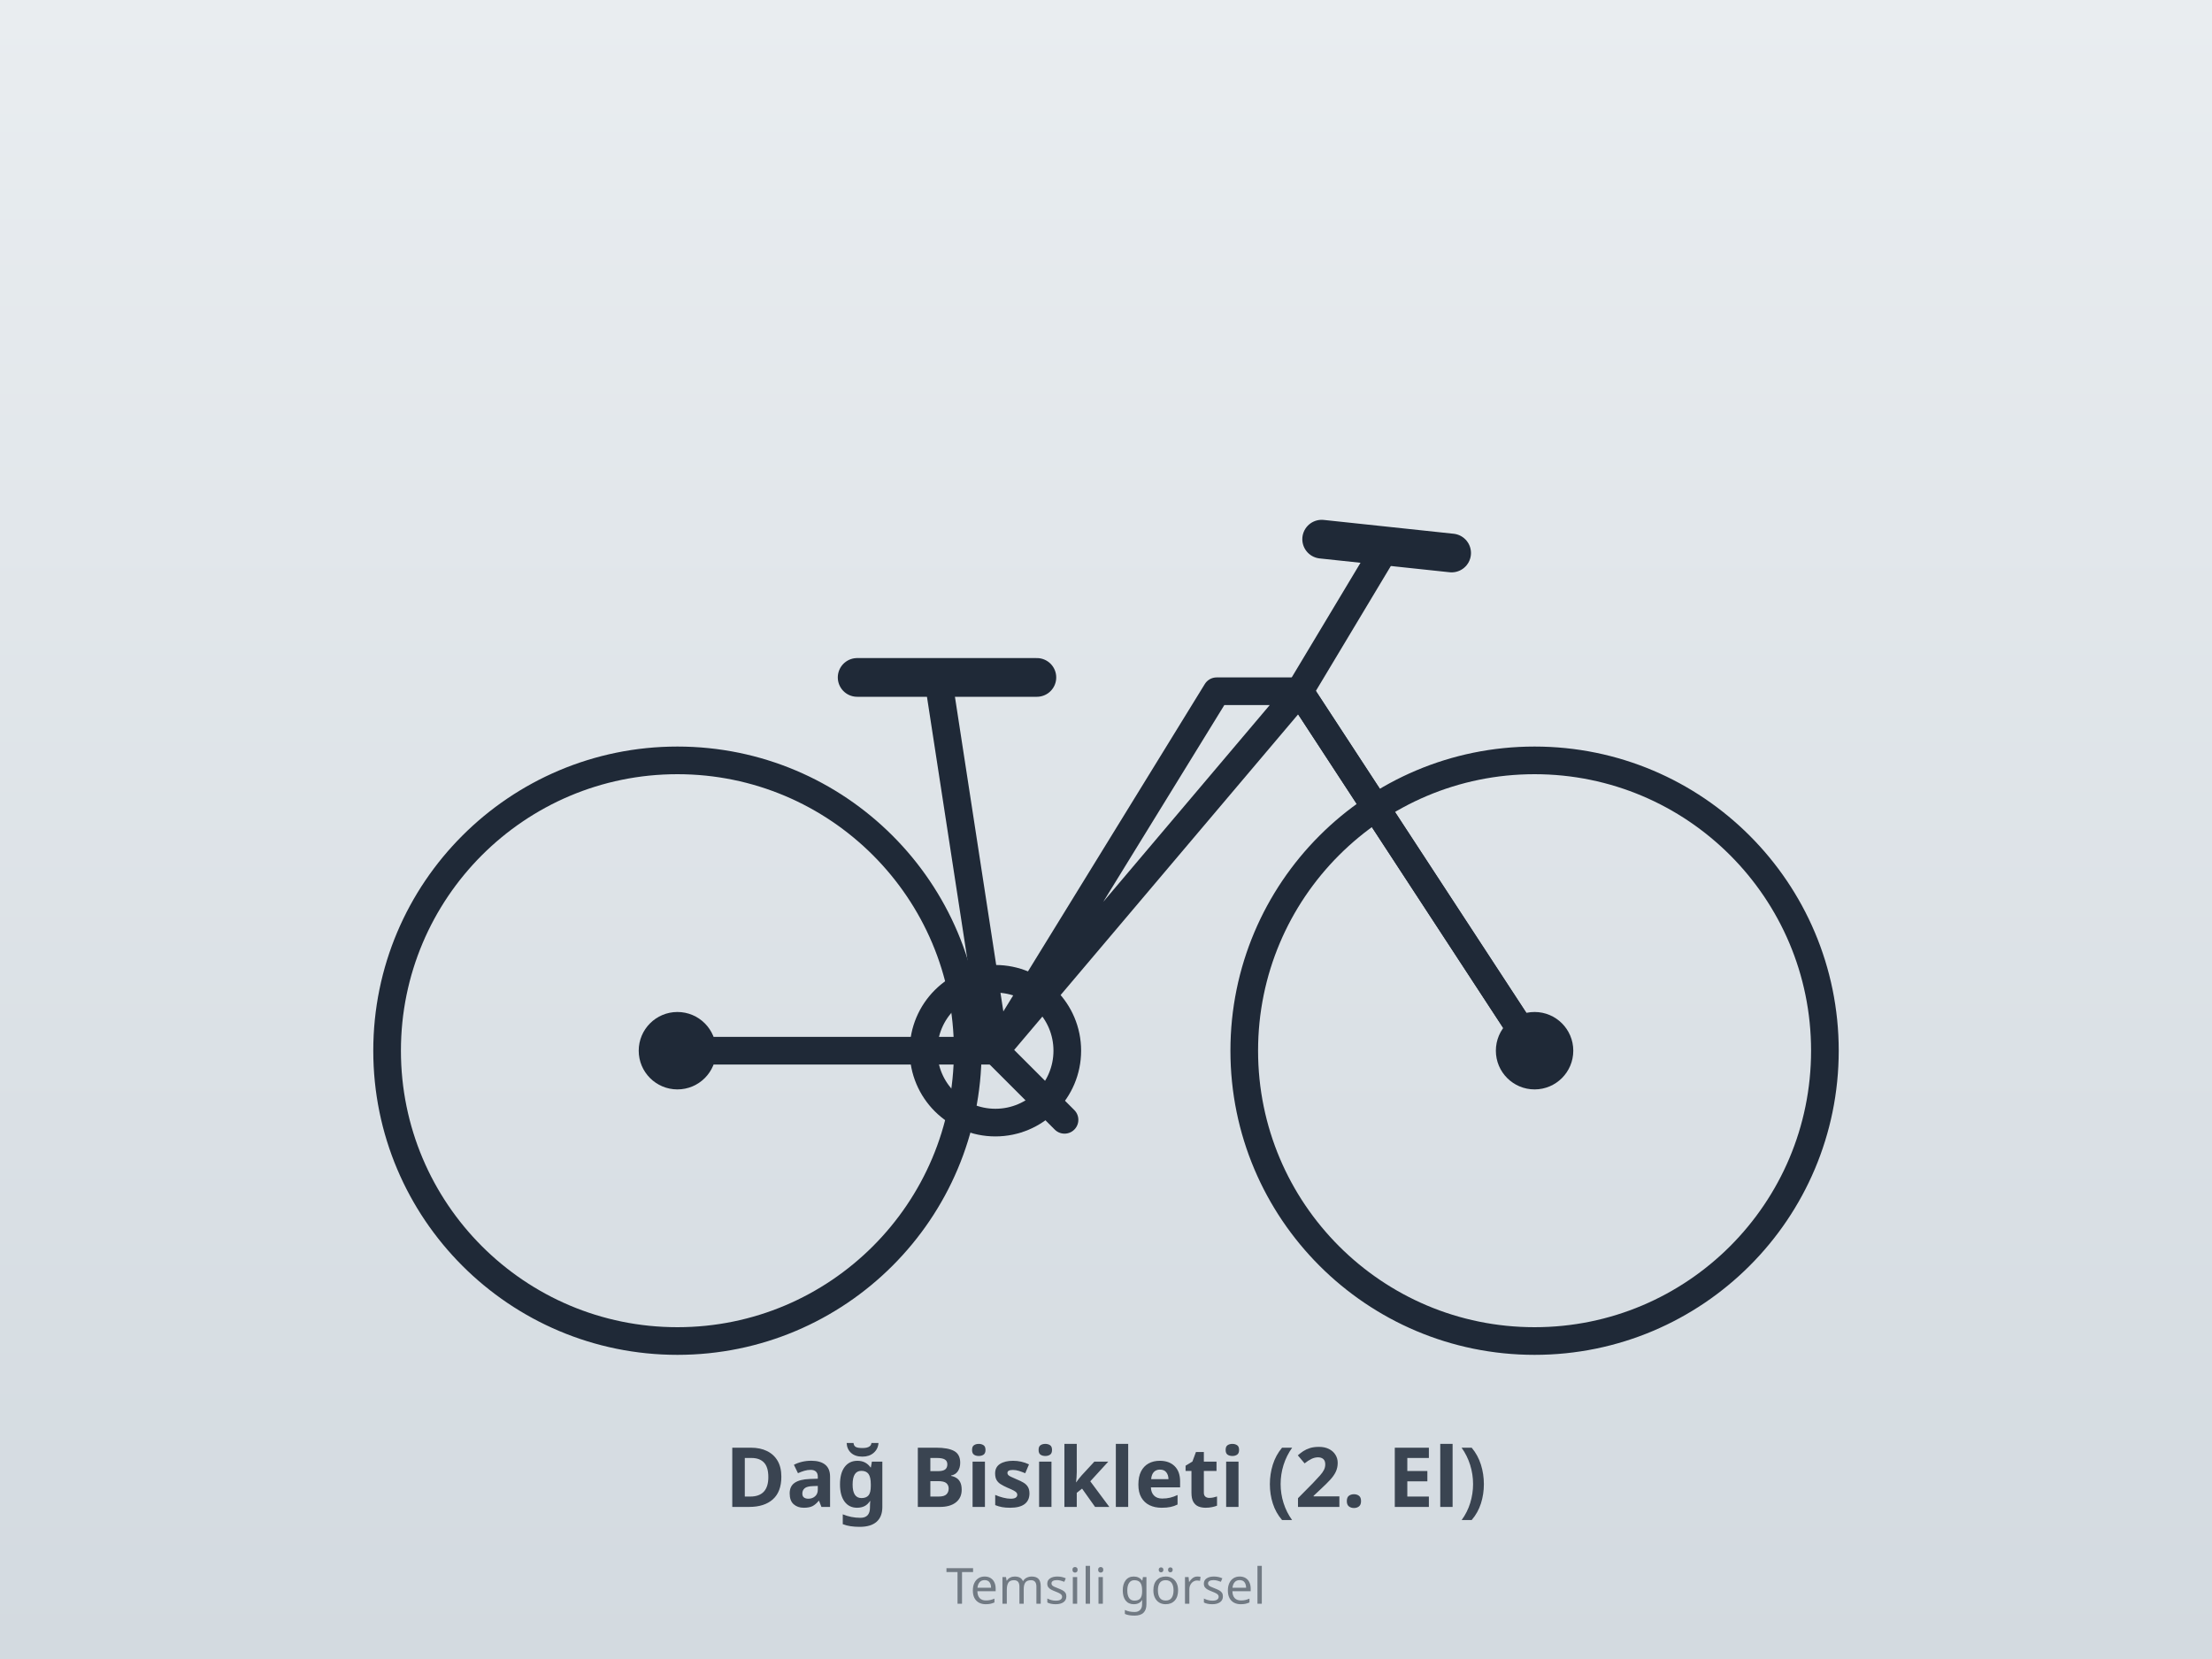
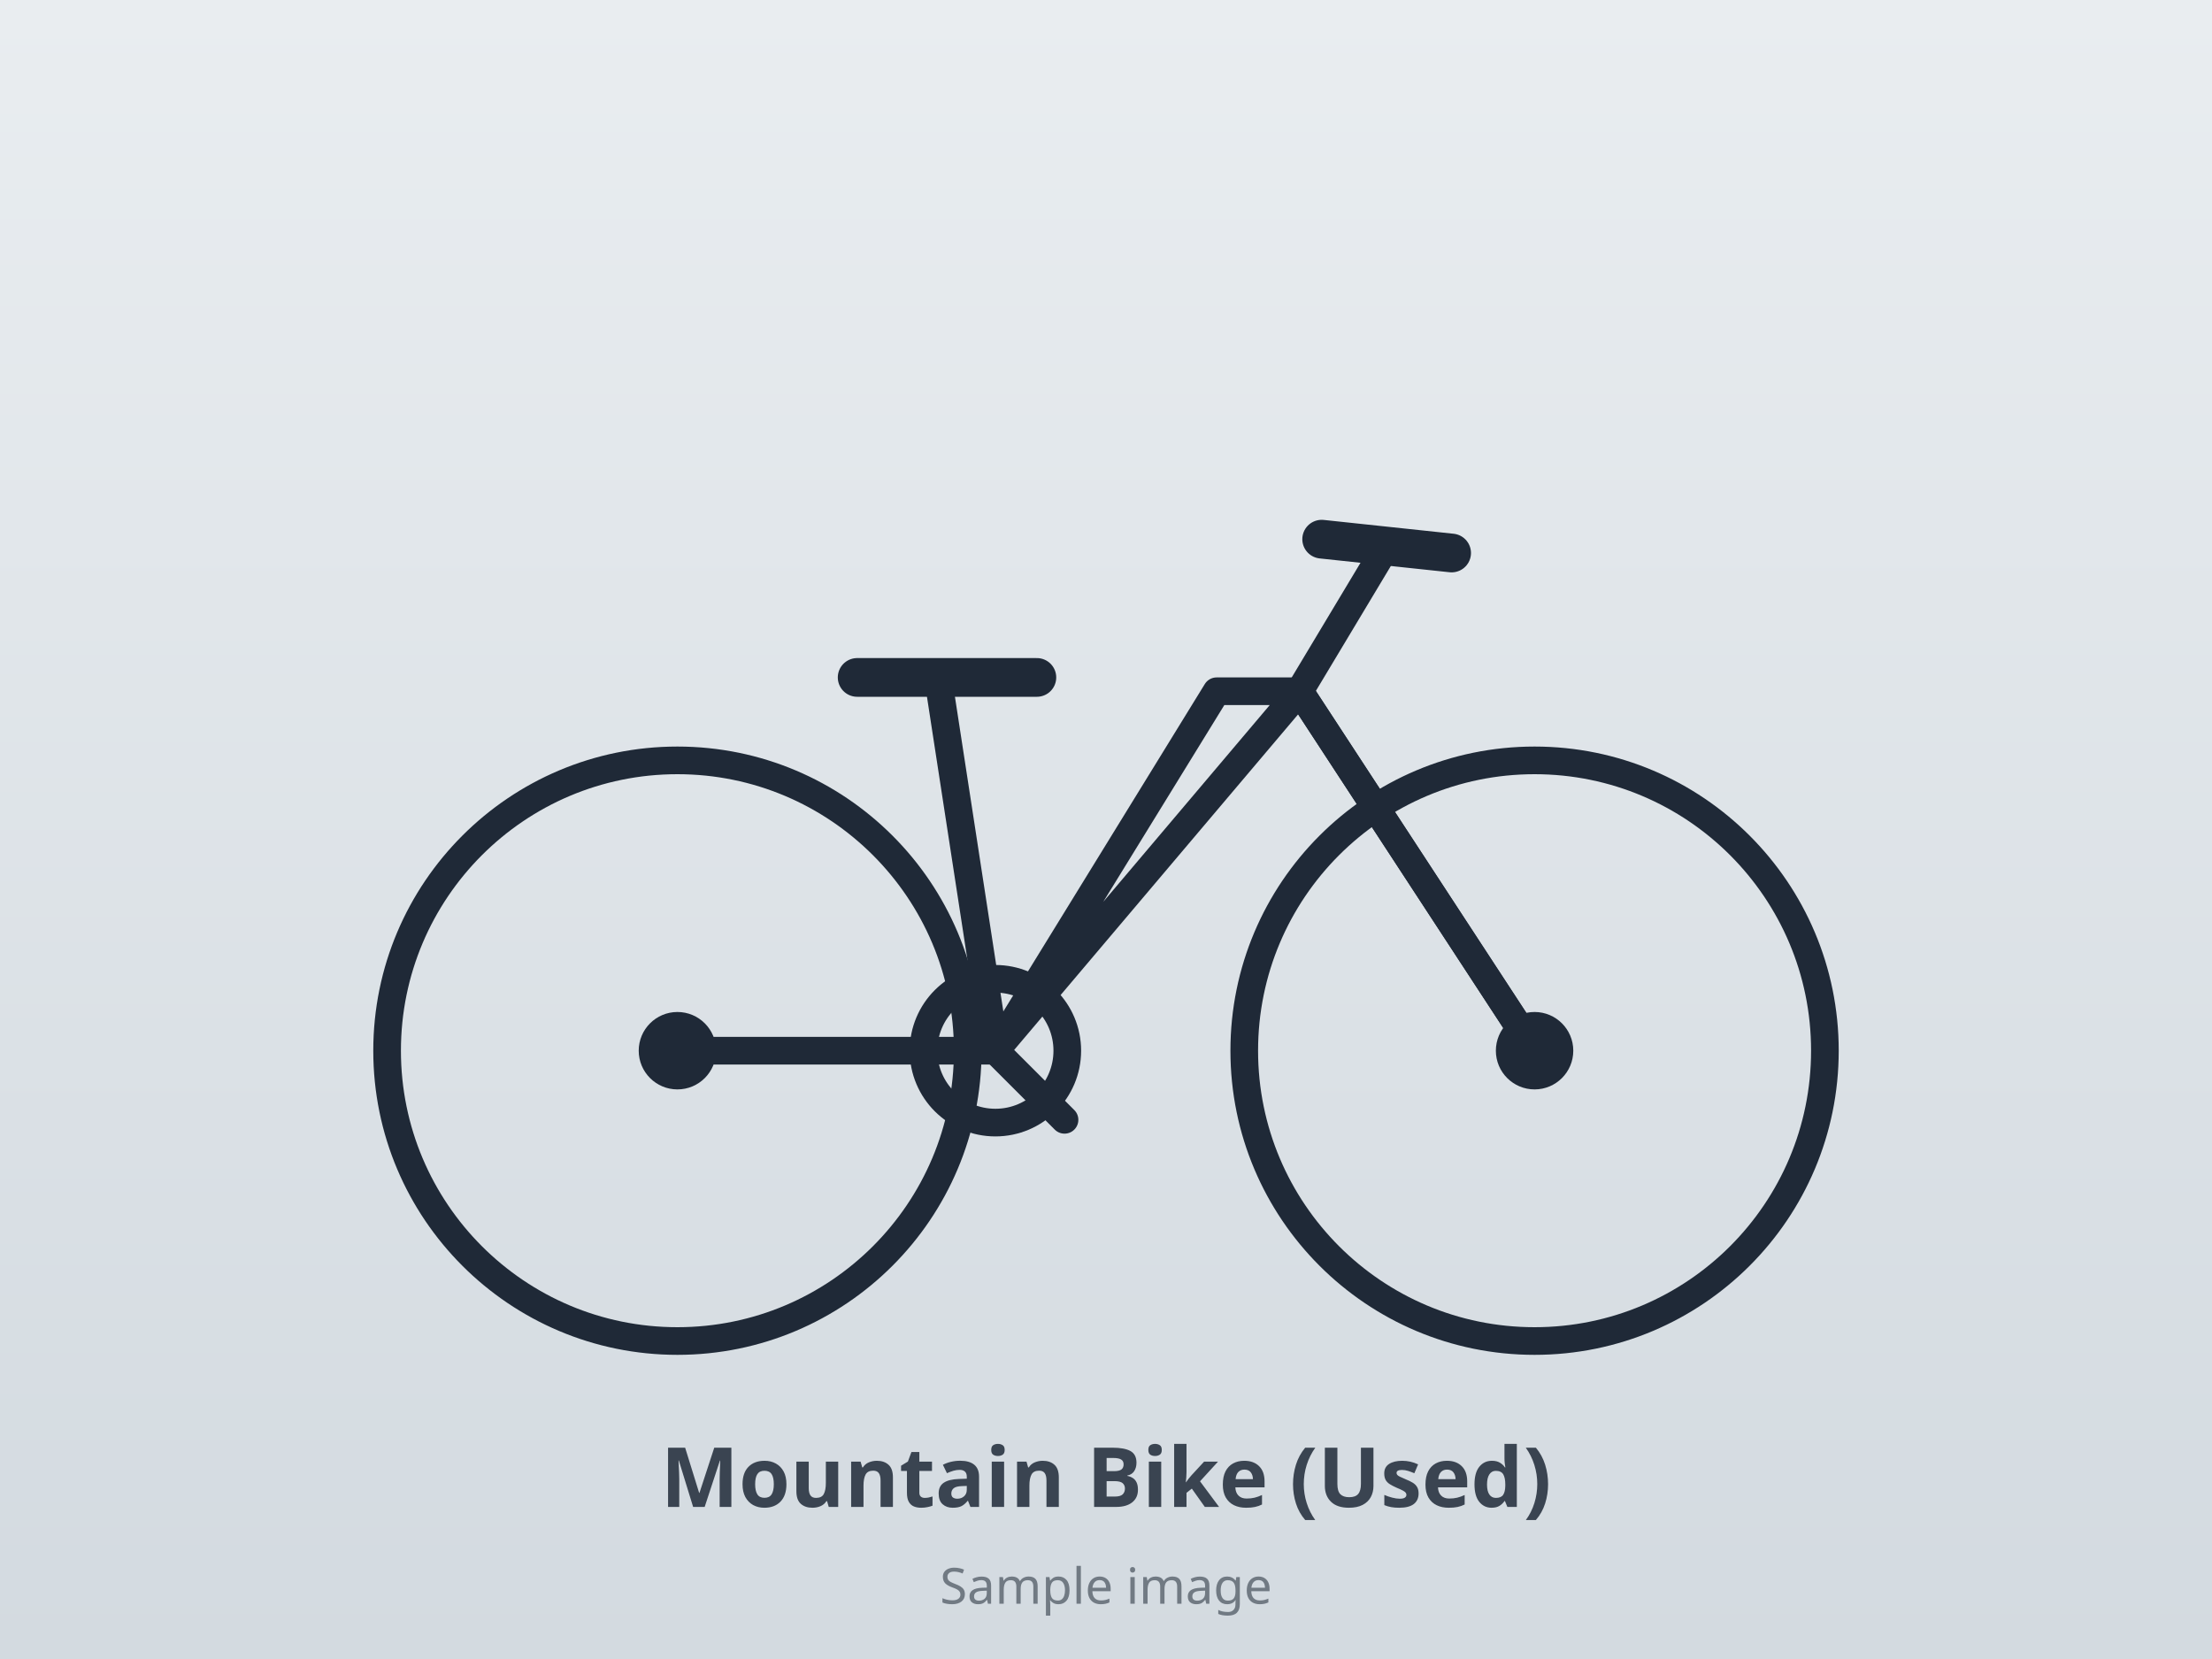
- <svg xmlns="http://www.w3.org/2000/svg" viewBox="0 0 800 600" width="800" height="600" role="img" aria-label="Dağ Bisikleti (2. El) — temsili görsel">
+ <svg xmlns="http://www.w3.org/2000/svg" viewBox="0 0 800 600" width="800" height="600" role="img" aria-label="Mountain Bike (Used) — sample image">
  <defs>
    <linearGradient id="g-mountain-02" x1="0" y1="0" x2="0" y2="1">
      <stop offset="0" stop-color="#e9edf0" />
      <stop offset="1" stop-color="#d3dae0" />
    </linearGradient>
  </defs>
  <rect width="800" height="600" fill="url(#g-mountain-02)" />
  <g fill="none" stroke="#1f2937" stroke-width="10" stroke-linecap="round" stroke-linejoin="round">
    <circle cx="245" cy="380" r="105" />
    <circle cx="555" cy="380" r="105" />
    <circle cx="245" cy="380" r="14" fill="#1f2937" stroke="none" />
    <circle cx="555" cy="380" r="14" fill="#1f2937" stroke="none" />
    <path d="M245 380 L360 380 L470 250 L555 380 M360 380 L440 250 L470 250 M440 250 L470 250" />
    <path d="M360 380 L340 250" />
    <path d="M310 245 L375 245" stroke-width="14" />
    <path d="M470 250 L500 200" />
    <path d="M478 195 L525 200" stroke-width="14" />
    <path d="M470 250 L555 380" />
    <circle cx="360" cy="380" r="26" />
    <path d="M360 380 L385 405" />
  </g>
-   <text x="400" y="545" text-anchor="middle" font-family="system-ui, sans-serif" font-size="30" font-weight="600" fill="#1f2937" opacity="0.85">Dağ Bisikleti (2. El)</text>
-   <text x="400" y="580" text-anchor="middle" font-family="system-ui, sans-serif" font-size="18" fill="#1f2937" opacity="0.55">Temsili görsel</text>
+   <text x="400" y="545" text-anchor="middle" font-family="system-ui, sans-serif" font-size="30" font-weight="600" fill="#1f2937" opacity="0.85">Mountain Bike (Used)</text>
+   <text x="400" y="580" text-anchor="middle" font-family="system-ui, sans-serif" font-size="18" fill="#1f2937" opacity="0.55">Sample image</text>
</svg>
